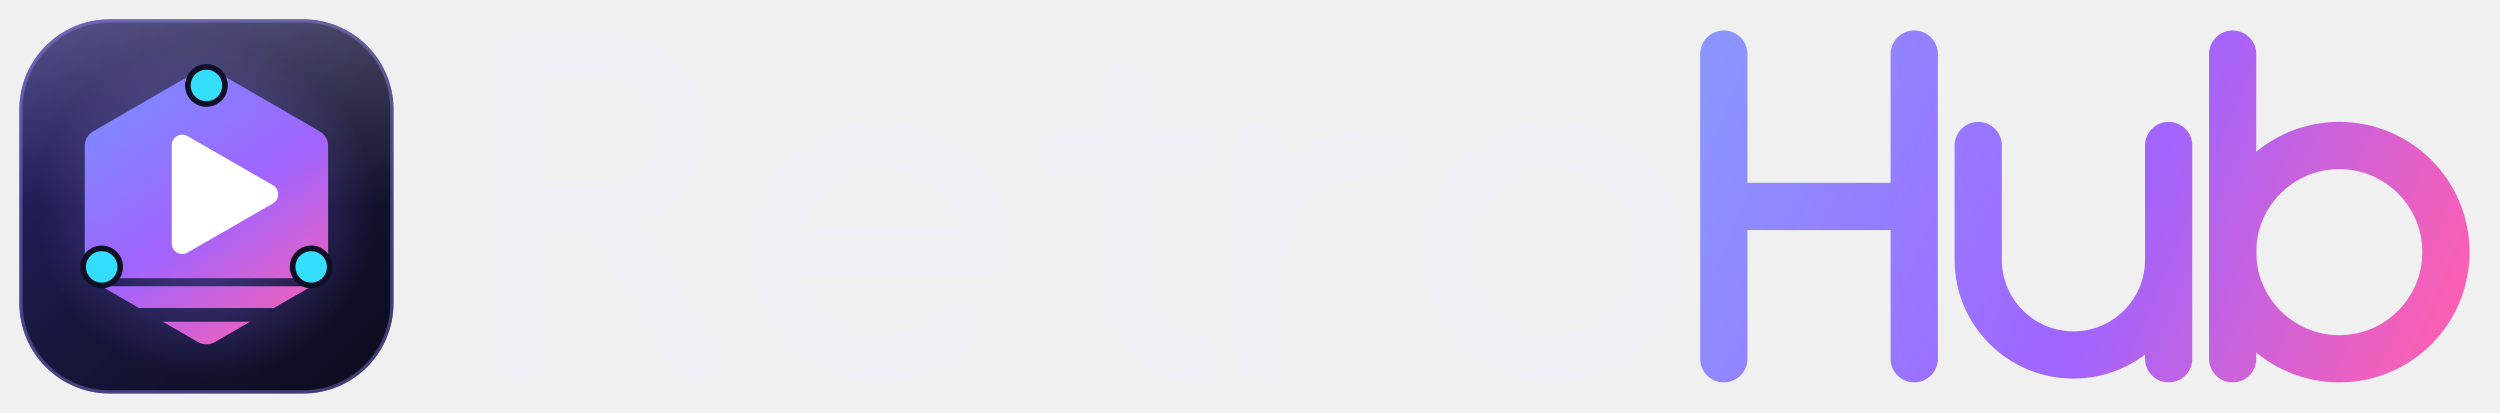
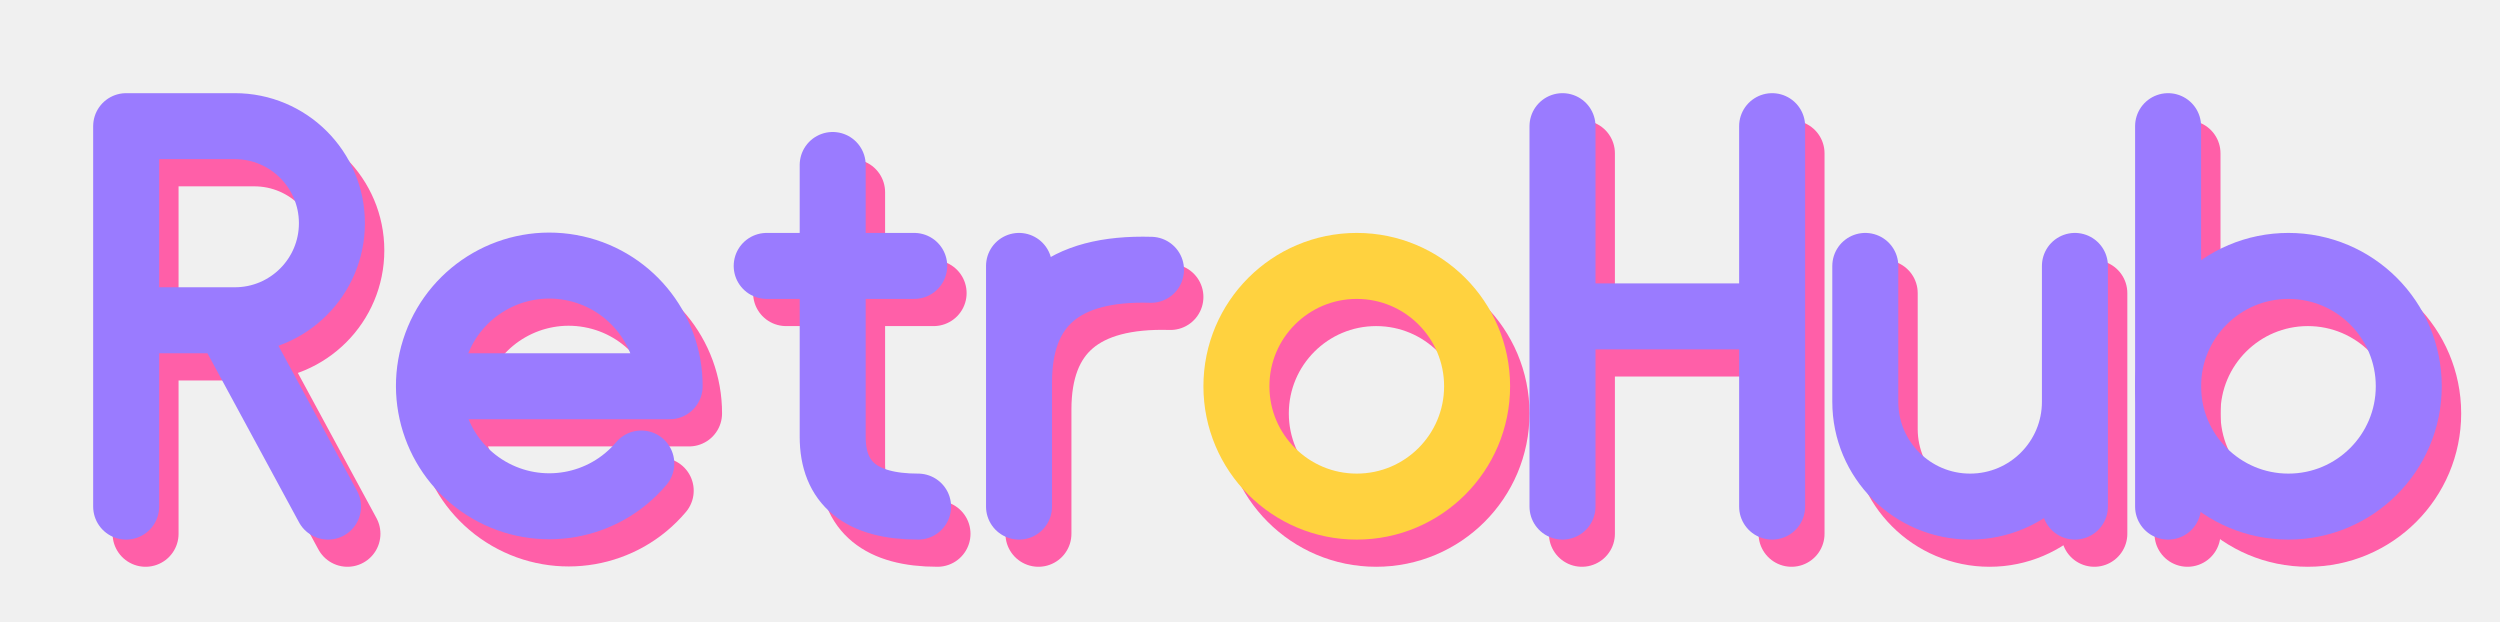
- <svg xmlns="http://www.w3.org/2000/svg" viewBox="0 0 3282 542">
-   <defs>
-     <linearGradient id="bg" x1="0" y1="0" x2="1" y2="1">
-       <stop offset="0" stop-color="#2b2670" />
-       <stop offset=".5" stop-color="#16163a" />
-       <stop offset="1" stop-color="#0b0c1b" />
-     </linearGradient>
-     <linearGradient id="g" x1="0" y1="0" x2="1" y2="1">
-       <stop offset="0" stop-color="#7c8bff" />
-       <stop offset=".5" stop-color="#a064ff" />
-       <stop offset="1" stop-color="#ff5fb0" />
-     </linearGradient>
-     <linearGradient id="gp" gradientUnits="userSpaceOnUse" x1="300" y1="200" x2="760" y2="850">
-       <stop offset="0" stop-color="#7c8bff" />
-       <stop offset=".5" stop-color="#a064ff" />
-       <stop offset="1" stop-color="#ff5fb0" />
-     </linearGradient>
-     <linearGradient id="sh" x1="0" y1="0" x2="0" y2="1">
-       <stop offset="0" stop-color="#fff" stop-opacity=".20" />
-       <stop offset=".5" stop-color="#fff" stop-opacity="0" />
-     </linearGradient>
-     <radialGradient id="glow" cx=".5" cy=".5" r=".5">
-       <stop offset="0" stop-color="#8a6bff" stop-opacity=".55" />
-       <stop offset="1" stop-color="#8a6bff" stop-opacity="0" />
-     </radialGradient>
-   </defs>
-   <defs>
-     <linearGradient id="wg5" gradientUnits="userSpaceOnUse" x1="0" y1="0" x2="948" y2="400">
-       <stop offset="0" stop-color="#8b94ff" />
-       <stop offset=".55" stop-color="#a064ff" />
-       <stop offset="1" stop-color="#ff5fb0" />
-     </linearGradient>
-     <linearGradient id="wg6" gradientUnits="userSpaceOnUse" x1="-334" y1="0" x2="614" y2="400">
-       <stop offset="0" stop-color="#8b94ff" />
-       <stop offset=".55" stop-color="#a064ff" />
-       <stop offset="1" stop-color="#ff5fb0" />
-     </linearGradient>
-     <linearGradient id="wg7" gradientUnits="userSpaceOnUse" x1="-668" y1="0" x2="280" y2="400">
-       <stop offset="0" stop-color="#8b94ff" />
-       <stop offset=".55" stop-color="#a064ff" />
-       <stop offset="1" stop-color="#ff5fb0" />
-     </linearGradient>
-   </defs>
-   <g transform="scale(0.5293)">
-     <rect x="48" y="48" width="928" height="928" rx="224" fill="url(#bg)" />
-     <ellipse cx="512" cy="520" rx="420" ry="420" fill="url(#glow)" />
-     <rect x="48" y="48" width="928" height="928" rx="224" fill="url(#sh)" />
-     <rect x="52" y="52" width="920" height="920" rx="220" fill="none" stroke="#9c8cff" stroke-opacity=".38" stroke-width="8" />
-     <mask id="m">
-       <rect width="1024" height="1024" fill="#fff" />
-       <rect x="0" y="690" width="1024" height="20" fill="#000" />
-       <rect x="0" y="764" width="1024" height="34" fill="#000" />
-     </mask>
-     <g mask="url(#m)">
-       <path d="M512.0 212.0L771.8 362.0L771.8 662.0L512.0 812.0L252.2 662.0L252.2 362.0Z" fill="url(#gp)" stroke="url(#gp)" stroke-width="84" stroke-linejoin="round" />
+ <svg xmlns="http://www.w3.org/2000/svg" viewBox="0 0 644 160">
+   <g transform="translate(32.5 32.5)">
+     <g fill="none" stroke-linecap="round" stroke-linejoin="round" stroke-width="17" transform="translate(5 7)">
+       <g stroke="#ff5fa8" transform="translate(0 0)">
+         <path d="M0 98V0H28A25 25 0 0 1 28 50H0M26 50L52 98" />
+       </g>
+       <g stroke="#ff5fa8" transform="translate(78 0)">
+         <path d="M0 67H62A31 31 0 1 0 54.7 86.9" />
+       </g>
+       <g stroke="#ff5fa8" transform="translate(162 0)">
+         <path d="M20 10V80Q20 98 42 98M3 36H41" />
+       </g>
+       <g stroke="#ff5fa8" transform="translate(228 0)">
+         <path d="M2 36V98M2 66Q2 36 36 37" />
+       </g>
+       <g stroke="#ff5fa8" transform="translate(286 0)">
+         <circle cx="31" cy="67" r="31" />
+       </g>
+       <g stroke="#ff5fa8" transform="translate(370 0)">
+         <path d="M0 0V98M54 0V98M0 49H54" />
+       </g>
+       <g stroke="#ff5fa8" transform="translate(446 0)">
+         <path d="M2 36V71A27 27 0 0 0 56 71V36M56 36V98" />
+       </g>
+       <g stroke="#ff5fa8" transform="translate(524 0)">
+         <path d="M2 0V98" />
+         <circle cx="33" cy="67" r="31" />
+       </g>
    </g>
-     <path d="M452 360L664 482L452 604Z" fill="#fff" stroke="#fff" stroke-width="52" stroke-linejoin="round" />
-     <circle cx="512.0" cy="212.0" r="46" fill="#34defc" stroke="#0f1026" stroke-width="14" />
-     <circle cx="771.8" cy="662.0" r="46" fill="#34defc" stroke="#0f1026" stroke-width="14" />
-     <circle cx="252.2" cy="662.0" r="46" fill="#34defc" stroke="#0f1026" stroke-width="14" />
-   </g>
-   <g transform="translate(612.0 0)">
-     <g fill="none" stroke-width="62" stroke-linecap="round" stroke-linejoin="round" transform="translate(71.0 71.0)">
-       <g transform="translate(0 0)" stroke="#eef0f6">
-         <path d="M0 400V0H110a100 100 0 0 1 0 200H0M110 200L230 400" />
+     <g fill="none" stroke-linecap="round" stroke-linejoin="round" stroke-width="17" transform="translate(0 0)">
+       <g stroke="#9a7bff" transform="translate(0 0)">
+         <path d="M0 98V0H28A25 25 0 0 1 28 50H0M26 50L52 98" />
      </g>
-       <g transform="translate(334 0)" stroke="#eef0f6">
-         <path d="M0 260H280A140 140 0 1 0 239 359" />
+       <g stroke="#9a7bff" transform="translate(78 0)">
+         <path d="M0 67H62A31 31 0 1 0 54.7 86.9" />
      </g>
-       <g transform="translate(698 0)" stroke="#eef0f6">
-         <path d="M95 40V300a100 100 0 0 0 95 100M10 130H190" />
+       <g stroke="#9a7bff" transform="translate(162 0)">
+         <path d="M20 10V80Q20 98 42 98M3 36H41" />
      </g>
-       <g transform="translate(972 0)" stroke="#eef0f6">
-         <path d="M0 120V400M0 270Q10 130 160 130" />
+       <g stroke="#9a7bff" transform="translate(228 0)">
+         <path d="M2 36V98M2 66Q2 36 36 37" />
      </g>
-       <g transform="translate(1216 0)" stroke="#eef0f6">
-         <circle cx="140" cy="260" r="140" />
+       <g stroke="#ffd23f" transform="translate(286 0)">
+         <circle cx="31" cy="67" r="31" />
      </g>
-       <g transform="translate(1580 0)" stroke="url(#wg5)">
-         <path d="M0 0V400M0 200H250M250 0V400" />
+       <g stroke="#9a7bff" transform="translate(370 0)">
+         <path d="M0 0V98M54 0V98M0 49H54" />
      </g>
-       <g transform="translate(1914 0)" stroke="url(#wg6)">
-         <path d="M0 120V270a125 125 0 0 0 250 0V120M250 270V400" />
+       <g stroke="#9a7bff" transform="translate(446 0)">
+         <path d="M2 36V71A27 27 0 0 0 56 71V36M56 36V98" />
      </g>
-       <g transform="translate(2248 0)" stroke="url(#wg7)">
-         <path d="M0 0V400" />
-         <circle cx="140" cy="260" r="140" />
+       <g stroke="#9a7bff" transform="translate(524 0)">
+         <path d="M2 0V98" />
+         <circle cx="33" cy="67" r="31" />
      </g>
    </g>
  </g>
</svg>
